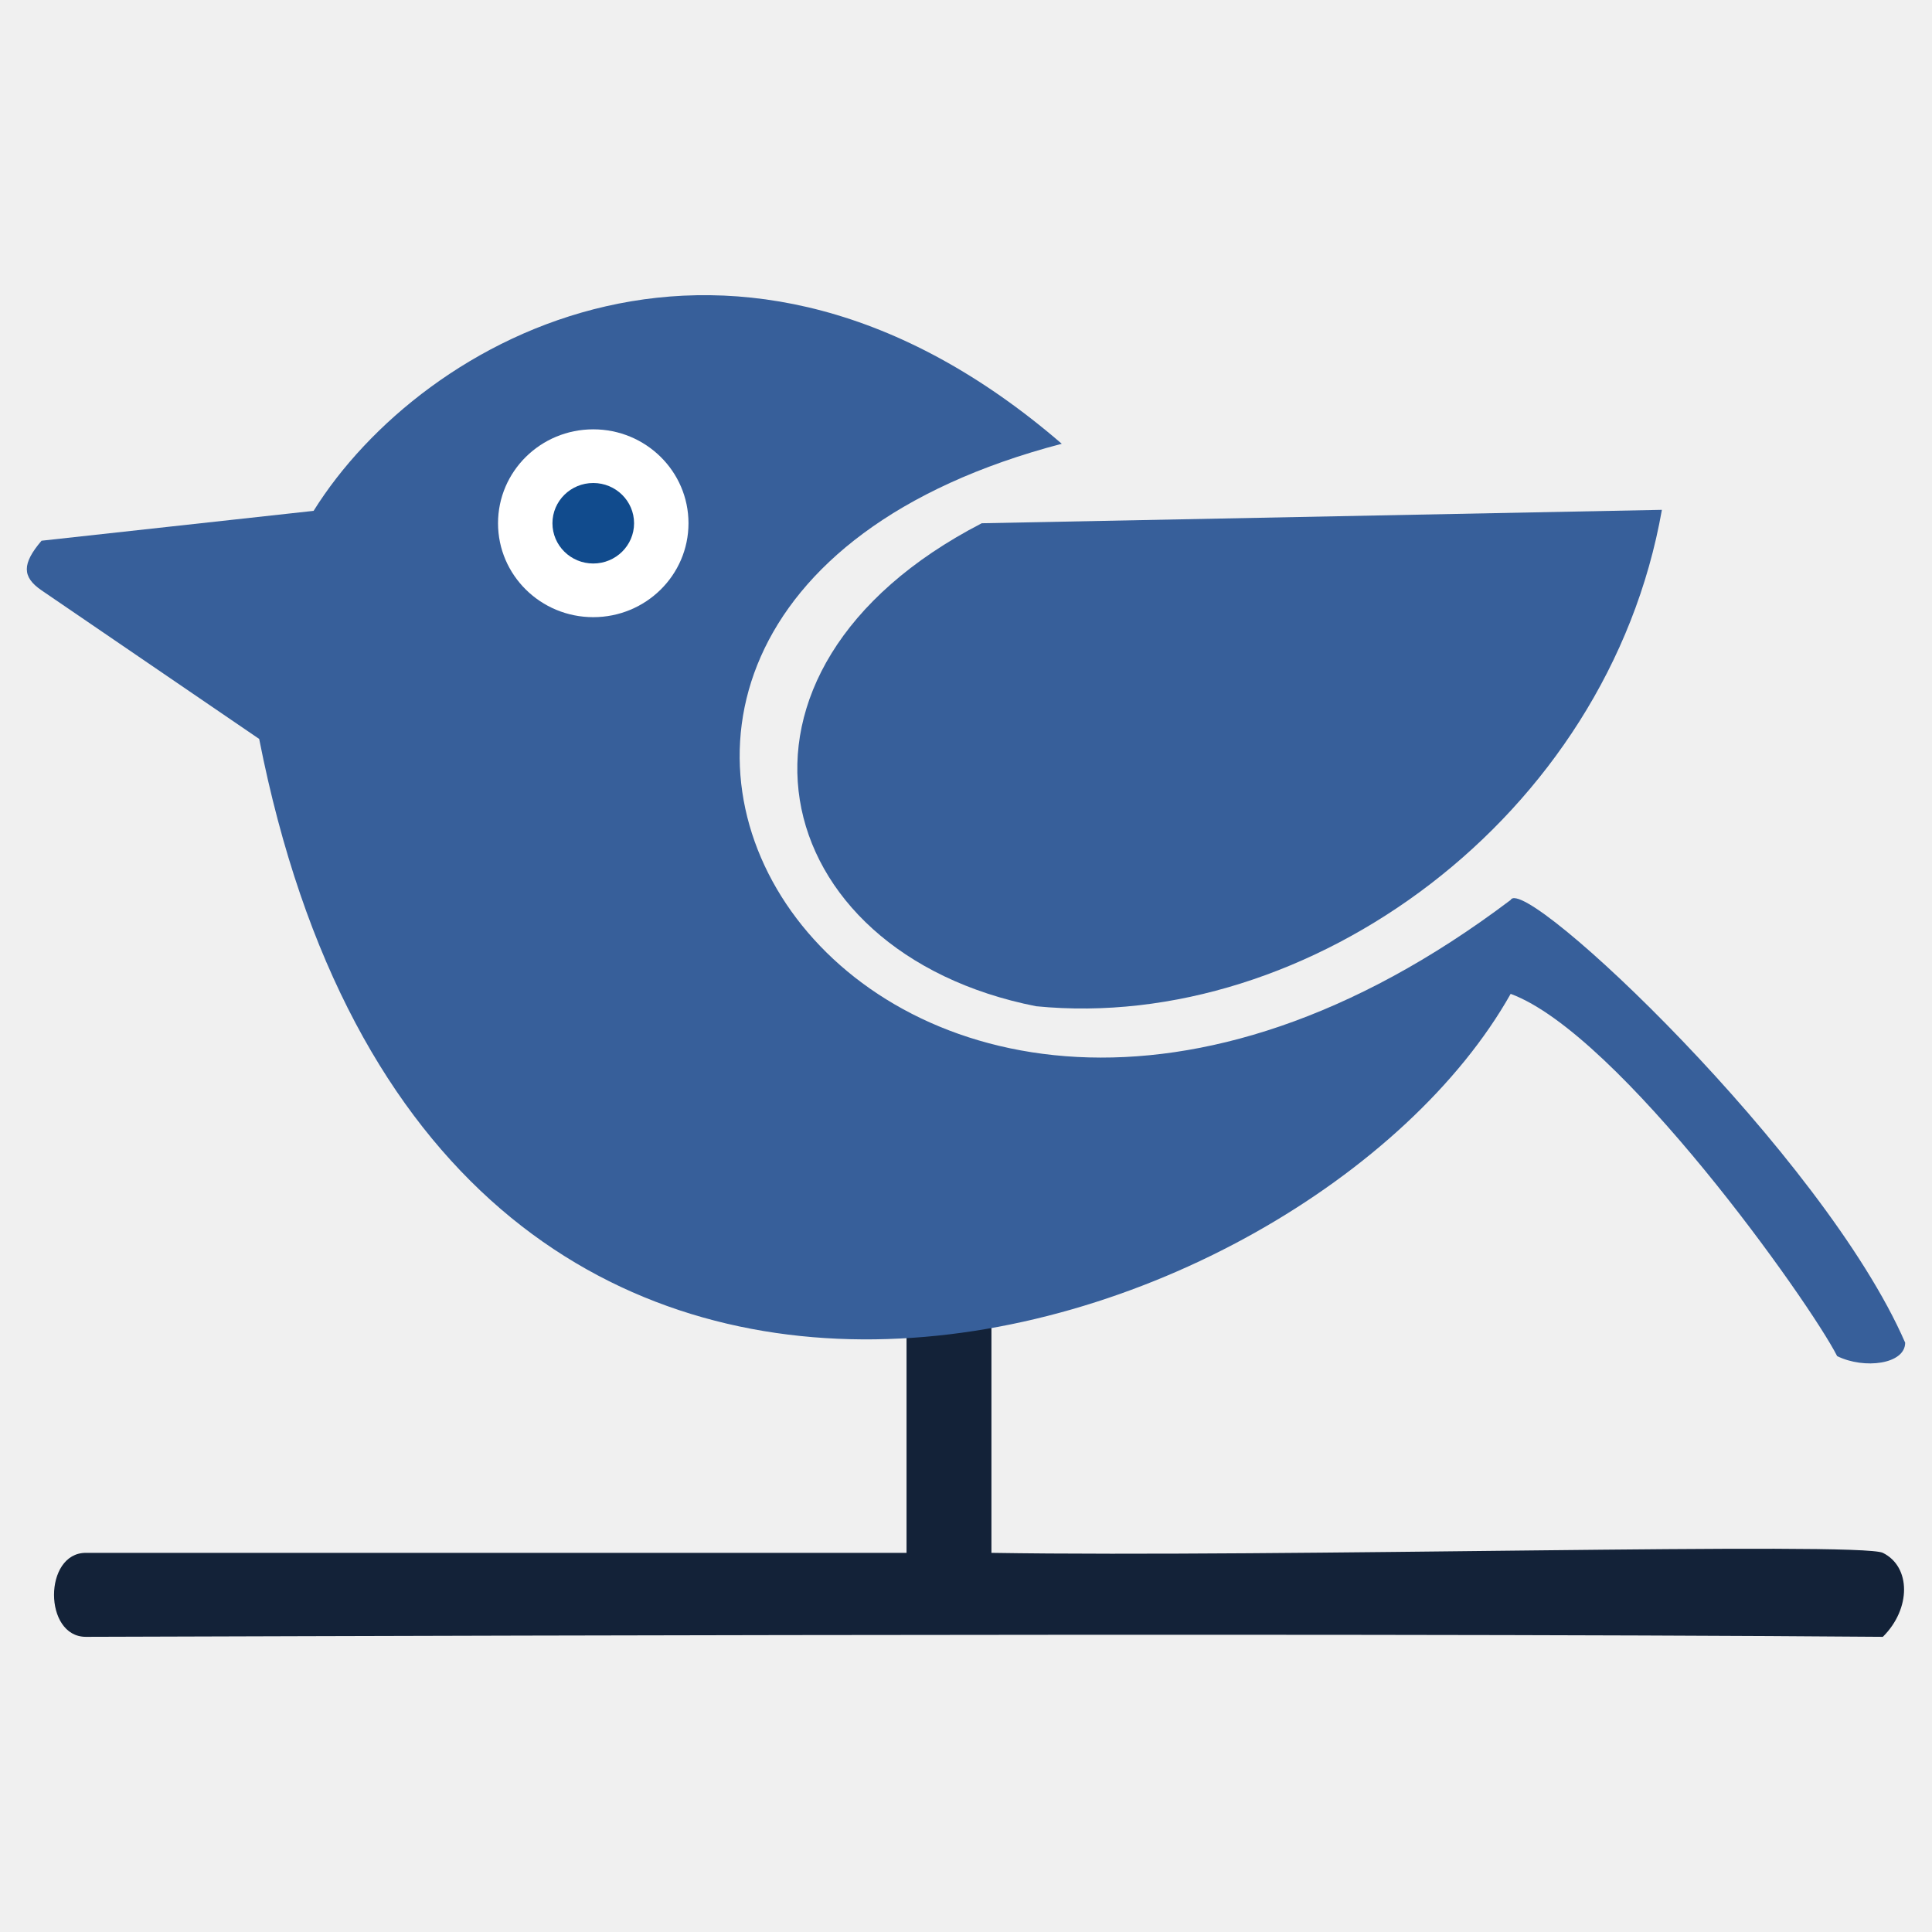
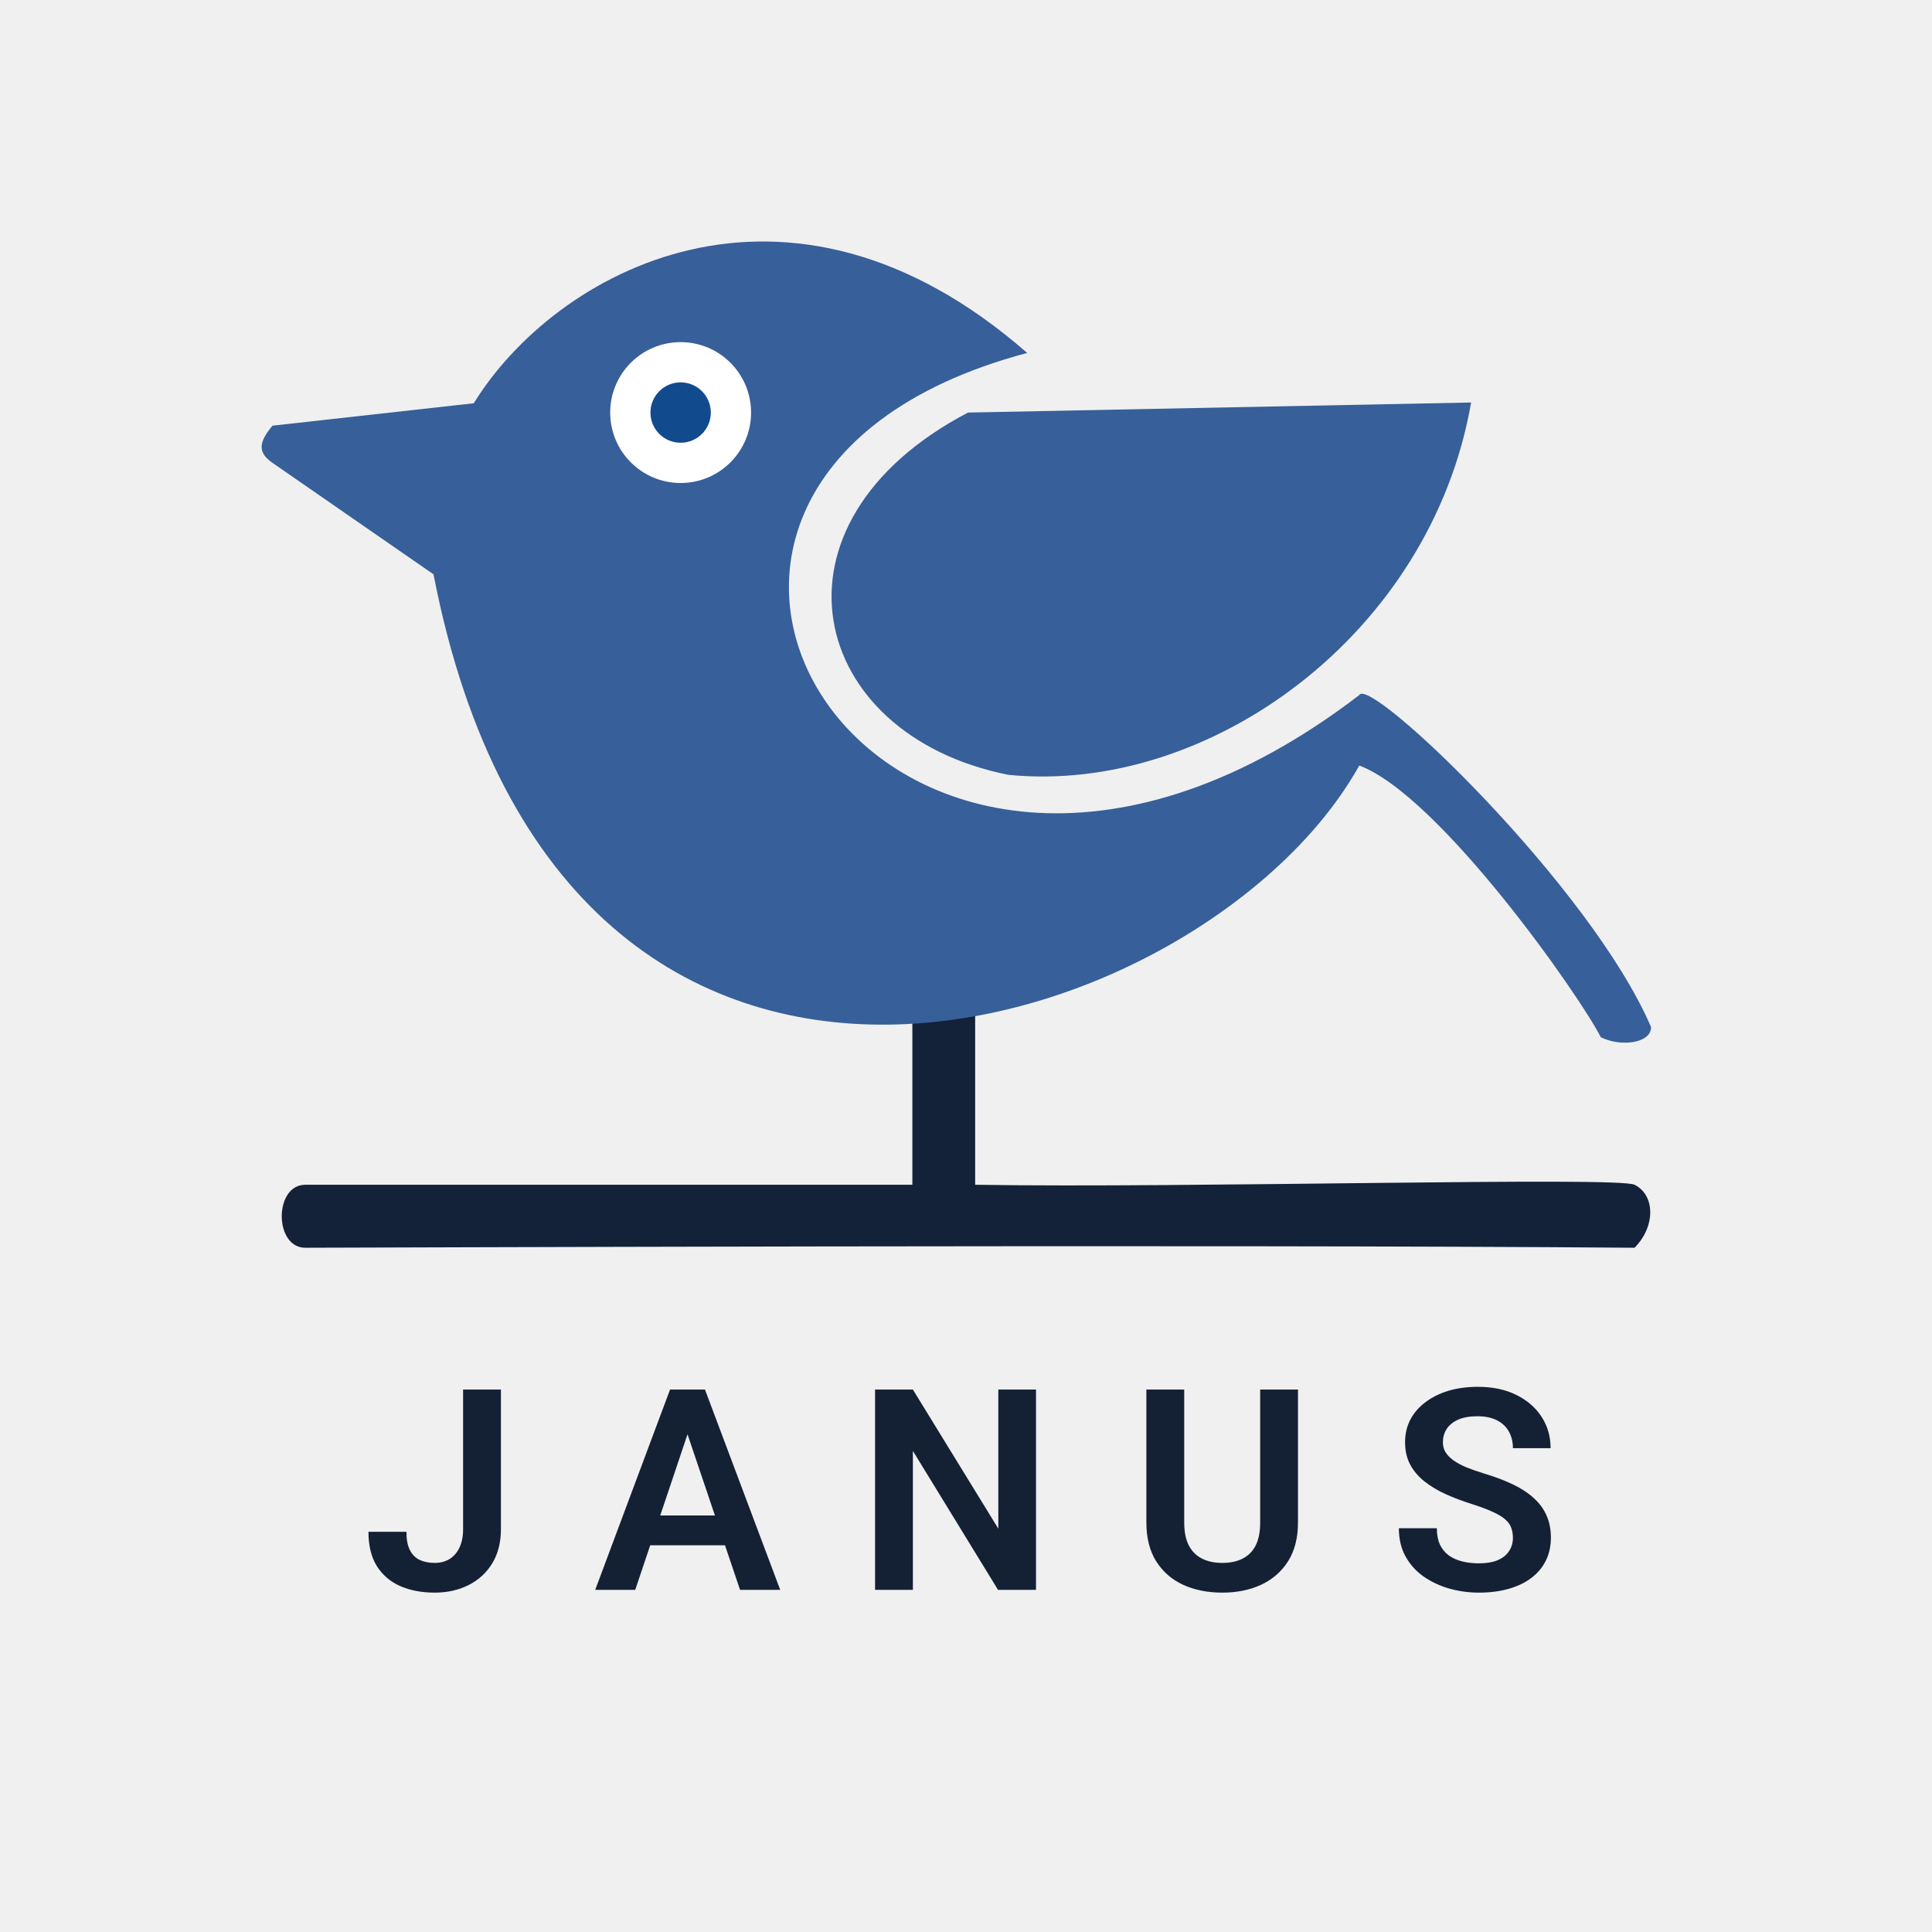
- <svg xmlns="http://www.w3.org/2000/svg" width="72" height="72" viewBox="0 0 72 72" fill="none">
-   <path d="M36.587 19.5L61.934 19C59.906 30.5 48.753 38.5 38.614 37.5C28.476 35.5 25.941 25 36.587 19.5Z" fill="#375F9A" />
-   <path d="M33.784 49H36.948V57.87C47.67 58.044 69.324 57.452 70.168 57.87C71.222 58.391 71.222 59.956 70.168 61C48.724 60.826 4.94 61 3.2 61C1.618 61 1.618 57.87 3.2 57.87H33.784V49Z" fill="#132238" />
-   <path d="M11.687 19.038C15.743 12.539 27.402 6.039 39.569 16.538C14.729 23.038 32.472 51.538 56.298 33.538C56.806 32.538 67.958 43.038 71 50.038C71 50.839 69.479 51.038 68.465 50.538C67.451 48.538 60.354 38.538 56.298 37.038C48.694 50.538 16.25 61.038 9.659 27.538L1.548 22C0.817 21.5 0.817 21.01 1.548 20.151L11.687 19.038Z" fill="#375F9A" />
-   <ellipse cx="22.109" cy="19.5" rx="3.549" ry="3.5" fill="white" />
-   <ellipse cx="22.109" cy="19.5" rx="1.521" ry="1.5" fill="#114B8D" />
+ <svg xmlns="http://www.w3.org/2000/svg" width="96" height="96" viewBox="0 0 96 96" fill="none">
+   <rect width="96" height="96" fill="transparent" />
+   <path d="M48.099 20.5L73.099 20C71.099 31.5 60.099 39.5 50.099 38.5C40.099 36.5 37.599 26 48.099 20.5Z" fill="#375F9A" />
+   <path d="M45.335 50H48.455V58.87C59.03 59.044 80.388 58.452 81.22 58.87C82.26 59.391 82.26 60.956 81.22 62C60.07 61.826 16.886 62 15.17 62C13.61 62 13.61 58.87 15.17 58.87H45.335V50Z" fill="#132238" />
+   <path d="M23.011 75.978V69.047H24.891V75.978C24.891 76.639 24.747 77.207 24.46 77.681C24.173 78.15 23.781 78.51 23.284 78.761C22.787 79.011 22.227 79.137 21.602 79.137C20.96 79.137 20.39 79.03 19.894 78.815C19.397 78.597 19.007 78.264 18.725 77.817C18.447 77.371 18.308 76.803 18.308 76.115H20.194C20.194 76.489 20.251 76.79 20.365 77.018C20.479 77.245 20.641 77.409 20.851 77.51C21.065 77.61 21.315 77.66 21.602 77.66C21.881 77.66 22.124 77.596 22.334 77.469C22.548 77.337 22.715 77.145 22.833 76.894C22.951 76.644 23.011 76.338 23.011 75.978ZM34.401 70.558L31.564 79H29.575L33.294 69.047H34.565L34.401 70.558ZM36.773 79L33.923 70.558L33.752 69.047H35.03L38.769 79H36.773ZM36.643 75.302V76.785H31.305V75.302H36.643ZM51.479 69.047V79H49.592L45.361 72.096V79H43.481V69.047H45.361L49.606 75.958V69.047H51.479ZM62.617 69.047H64.496V75.657C64.496 76.418 64.332 77.059 64.004 77.578C63.676 78.093 63.23 78.483 62.664 78.747C62.099 79.007 61.457 79.137 60.737 79.137C60.008 79.137 59.358 79.007 58.788 78.747C58.219 78.483 57.772 78.093 57.449 77.578C57.125 77.059 56.963 76.418 56.963 75.657V69.047H58.843V75.657C58.843 76.122 58.921 76.503 59.076 76.799C59.23 77.091 59.449 77.307 59.732 77.448C60.014 77.59 60.349 77.66 60.737 77.66C61.129 77.66 61.464 77.59 61.742 77.448C62.024 77.307 62.241 77.091 62.391 76.799C62.541 76.503 62.617 76.122 62.617 75.657V69.047ZM75.176 76.416C75.176 76.225 75.146 76.054 75.087 75.903C75.032 75.748 74.93 75.609 74.779 75.486C74.634 75.359 74.426 75.236 74.157 75.117C73.893 74.994 73.551 74.867 73.132 74.734C72.667 74.588 72.234 74.424 71.833 74.242C71.432 74.06 71.079 73.848 70.774 73.606C70.473 73.365 70.238 73.087 70.07 72.772C69.901 72.454 69.817 72.084 69.817 71.665C69.817 71.255 69.903 70.881 70.076 70.544C70.254 70.207 70.505 69.917 70.828 69.676C71.152 69.43 71.532 69.241 71.97 69.108C72.412 68.976 72.9 68.91 73.433 68.91C74.171 68.91 74.809 69.045 75.347 69.314C75.889 69.582 76.308 69.947 76.605 70.407C76.901 70.868 77.049 71.385 77.049 71.959H75.176C75.176 71.649 75.11 71.376 74.978 71.139C74.85 70.902 74.654 70.715 74.39 70.578C74.13 70.441 73.802 70.373 73.406 70.373C73.023 70.373 72.704 70.43 72.448 70.544C72.198 70.658 72.009 70.813 71.881 71.009C71.758 71.205 71.697 71.424 71.697 71.665C71.697 71.847 71.74 72.011 71.826 72.157C71.913 72.299 72.043 72.433 72.216 72.561C72.389 72.684 72.603 72.8 72.859 72.909C73.118 73.014 73.419 73.119 73.761 73.224C74.308 73.388 74.786 73.57 75.197 73.77C75.611 73.971 75.955 74.199 76.229 74.454C76.507 74.709 76.714 74.996 76.851 75.315C76.992 75.634 77.063 75.997 77.063 76.402C77.063 76.831 76.978 77.213 76.81 77.551C76.641 77.888 76.4 78.175 76.085 78.412C75.771 78.649 75.392 78.829 74.95 78.952C74.513 79.075 74.023 79.137 73.481 79.137C72.998 79.137 72.519 79.073 72.045 78.945C71.576 78.813 71.15 78.617 70.767 78.357C70.384 78.093 70.079 77.76 69.851 77.359C69.623 76.954 69.509 76.48 69.509 75.938H71.396C71.396 76.252 71.446 76.521 71.546 76.744C71.651 76.963 71.797 77.143 71.984 77.284C72.175 77.421 72.398 77.521 72.653 77.585C72.909 77.649 73.184 77.681 73.481 77.681C73.864 77.681 74.178 77.628 74.424 77.523C74.675 77.414 74.862 77.264 74.985 77.072C75.112 76.881 75.176 76.662 75.176 76.416Z" fill="#142135" />
+   <path d="M23.541 20.038C27.541 13.539 39.041 7.039 51.041 17.538C26.541 24.038 44.041 52.538 67.541 34.538C68.041 33.538 79.041 44.038 82.041 51.038C82.041 51.839 80.541 52.038 79.541 51.538C78.541 49.538 71.541 39.538 67.541 38.038C60.041 51.538 28.041 62.038 21.541 28.538L13.541 23C12.82 22.5 12.82 22.01 13.541 21.151L23.541 20.038Z" fill="#375F9A" />
+   <circle cx="33.82" cy="20.5" r="3.5" fill="white" />
+   <circle cx="33.82" cy="20.5" r="1.5" fill="#114B8D" />
</svg>
